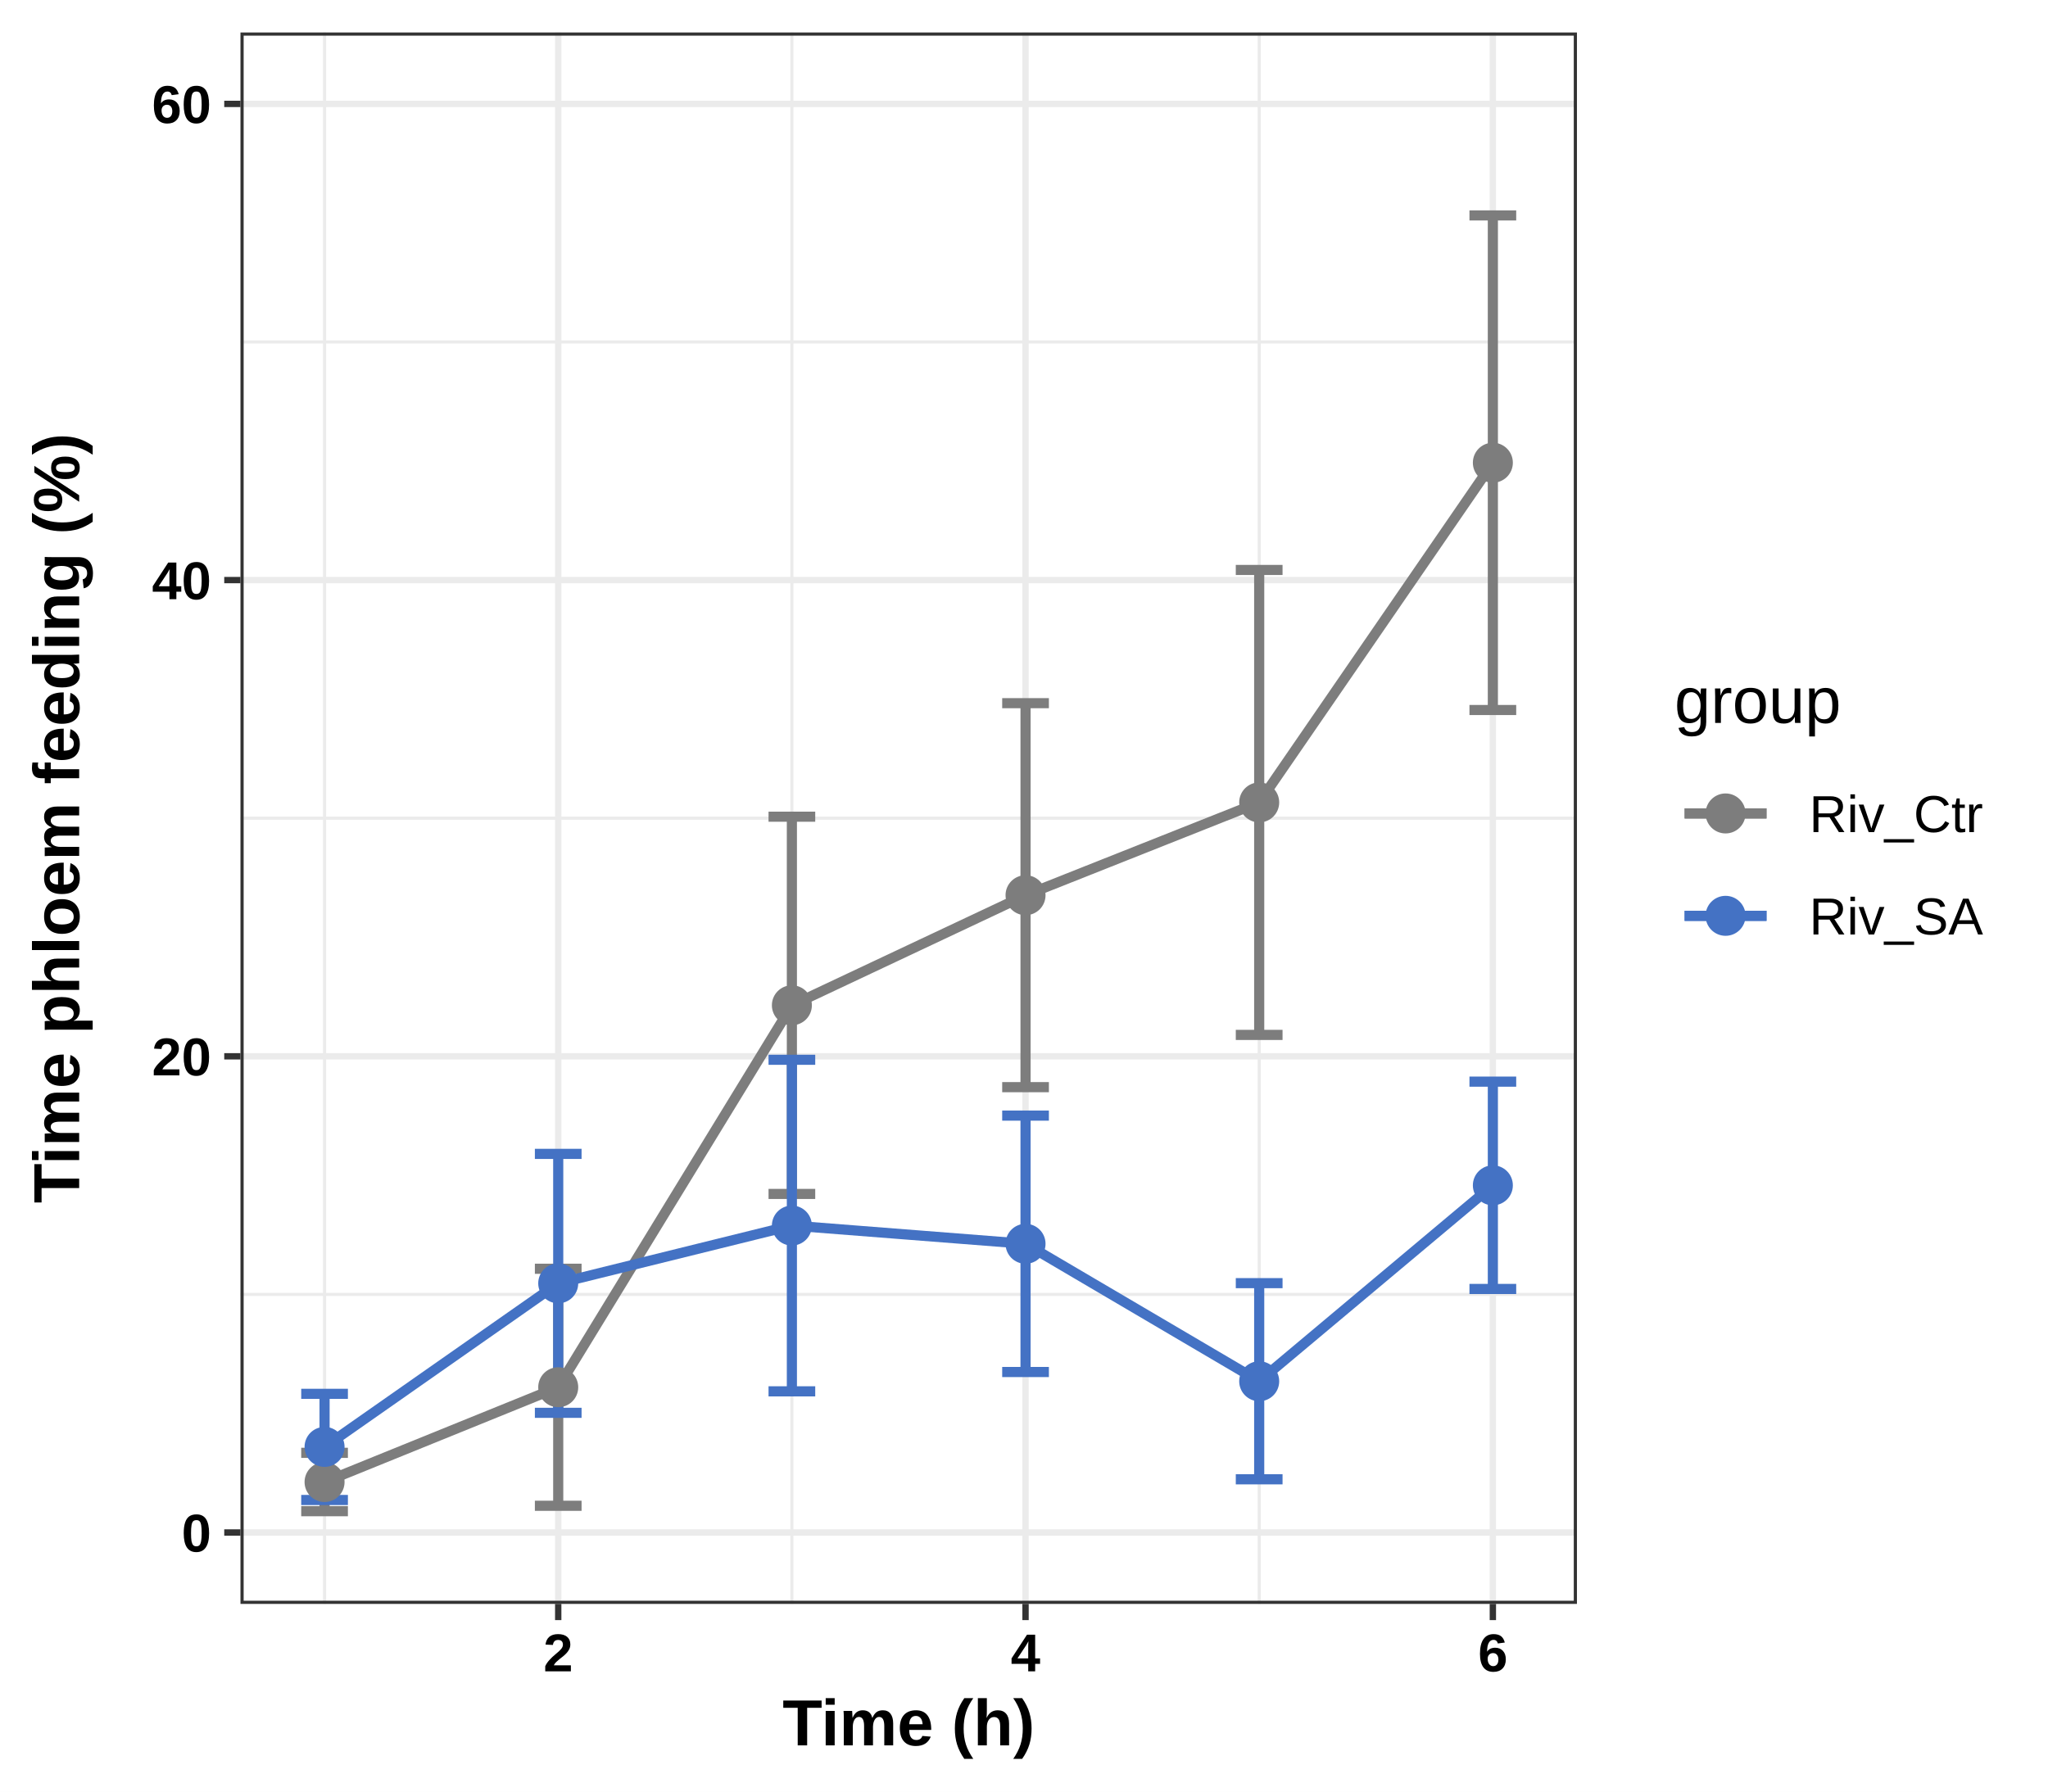
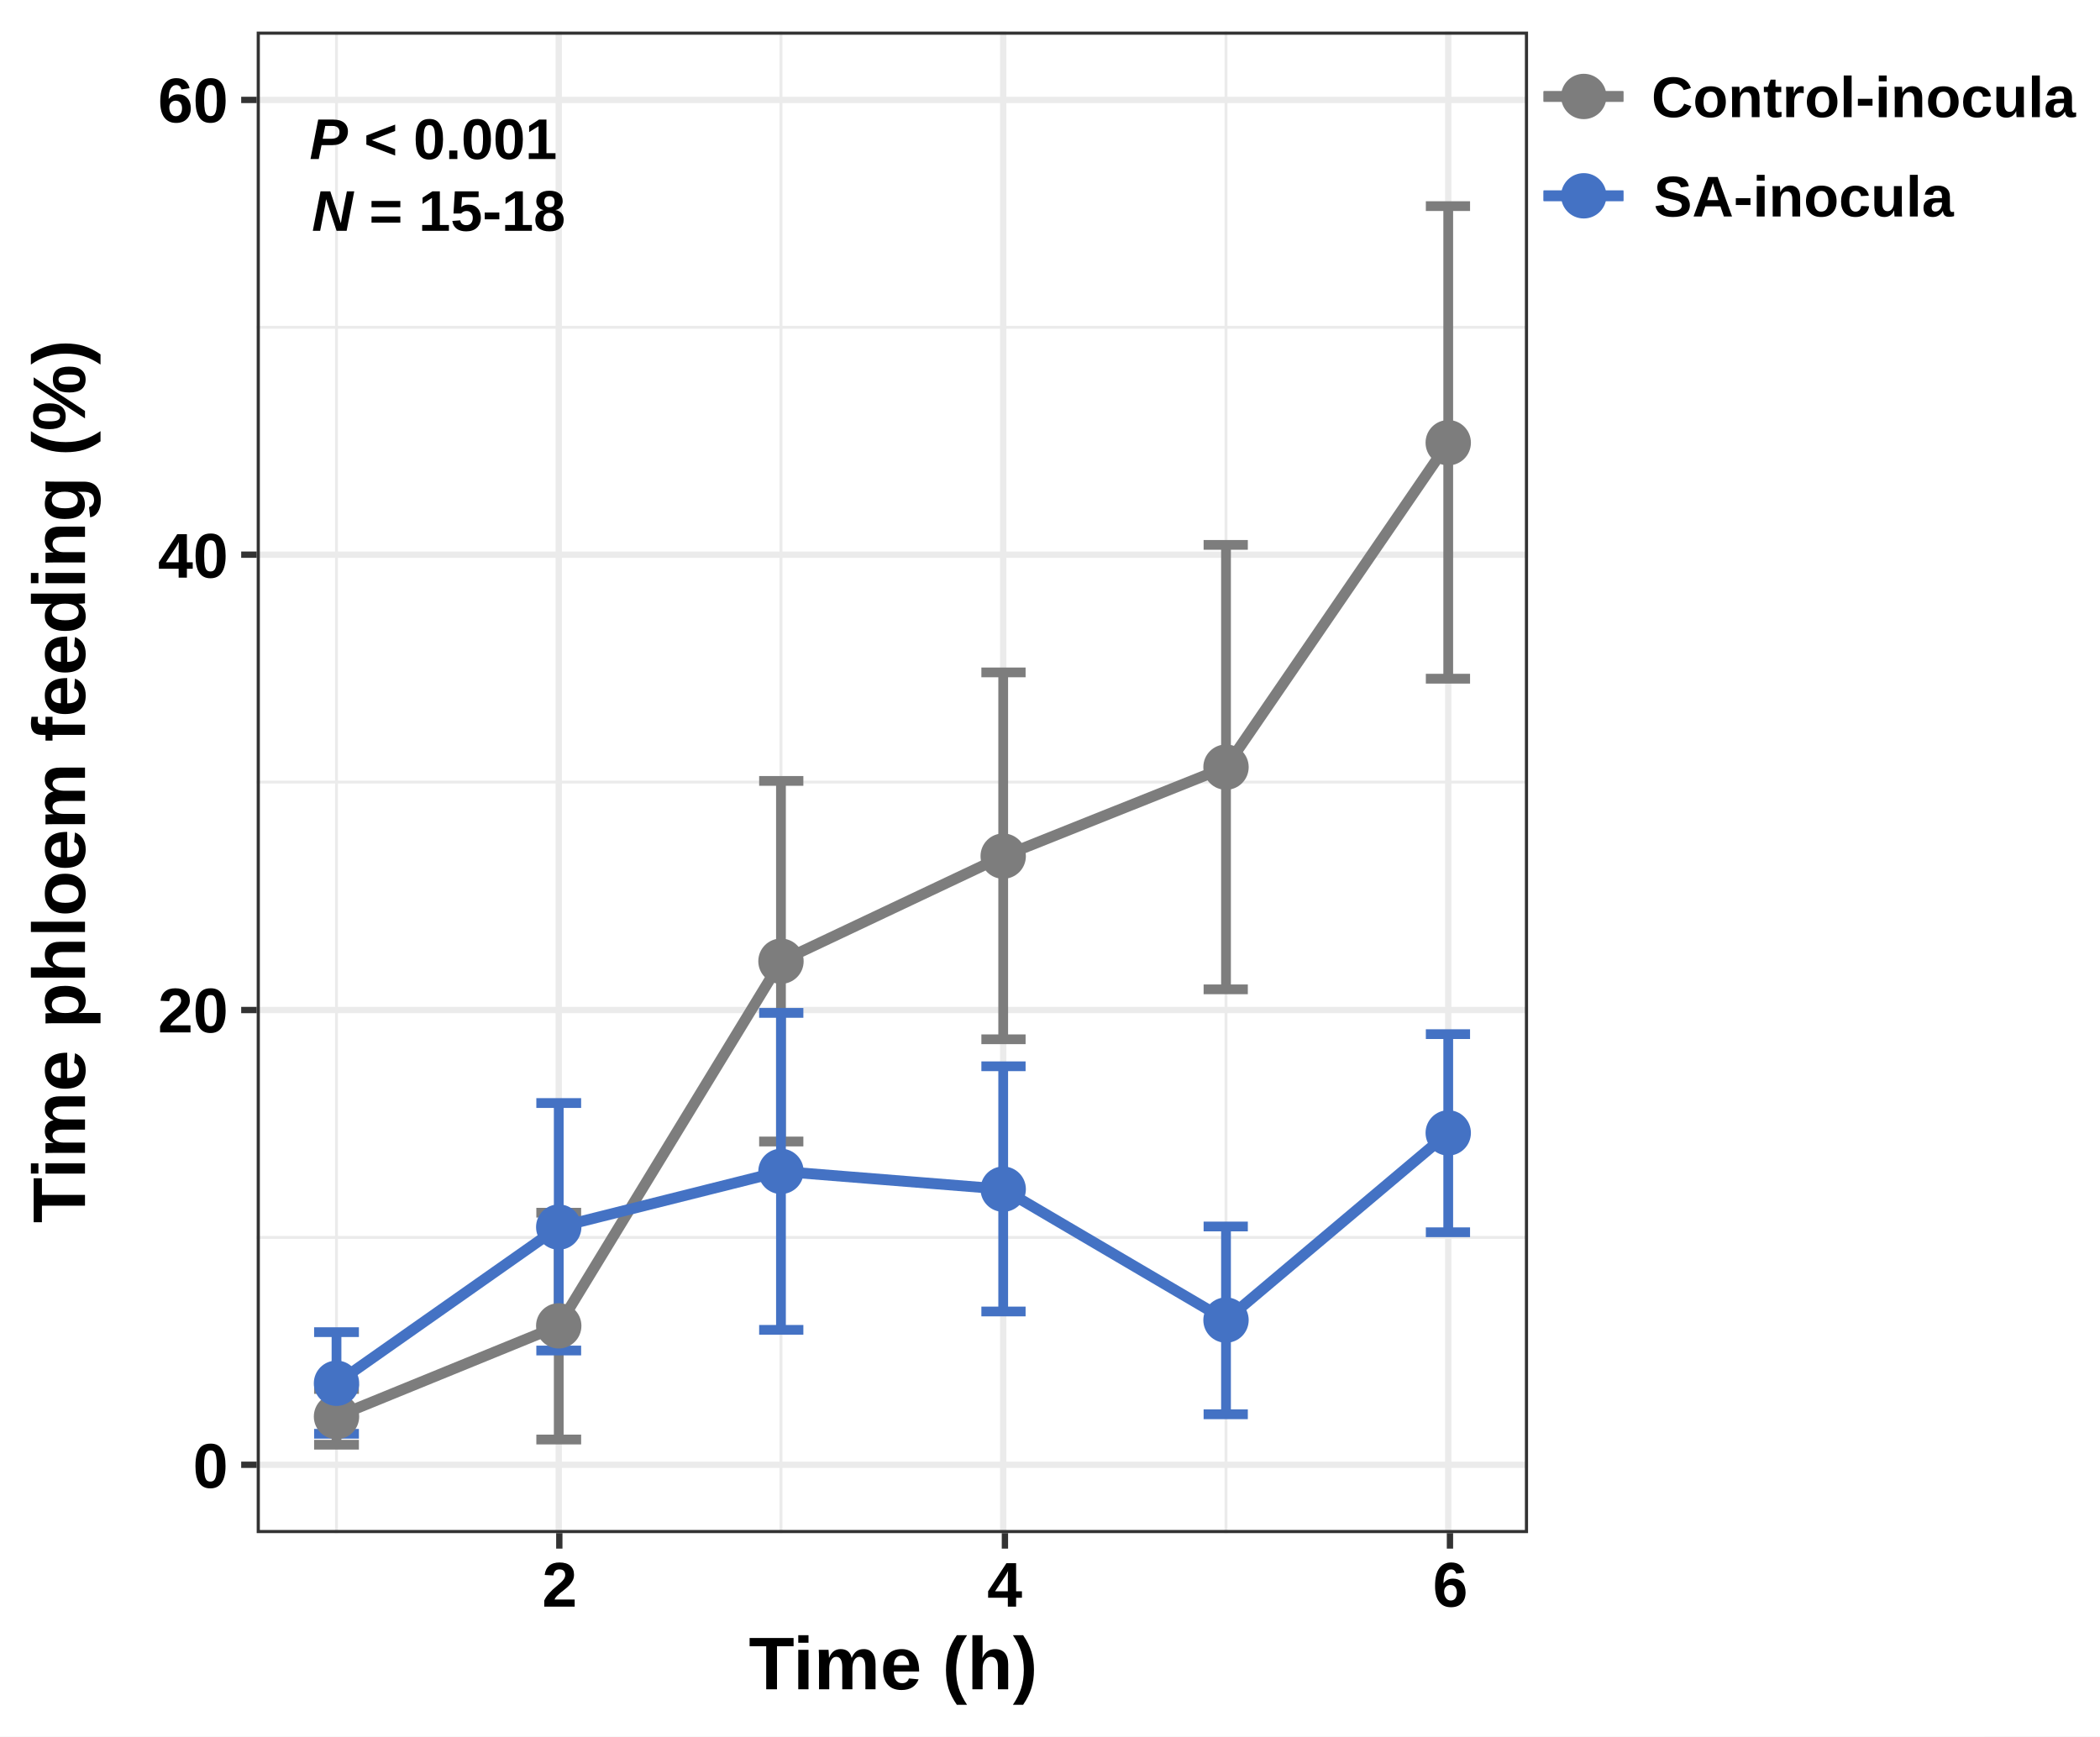
- <svg xmlns="http://www.w3.org/2000/svg" class="svglite" width="345.60pt" height="302.40pt" viewBox="0 0 345.60 302.40">
+ <svg xmlns="http://www.w3.org/2000/svg" id="Layer_1" data-name="Layer 1" version="1.1" viewBox="0 0 365.7 302.4">
  <defs>
-     <style type="text/css">
-     .svglite line, .svglite polyline, .svglite polygon, .svglite path, .svglite rect, .svglite circle {
-       fill: none;
-       stroke: #000000;
-       stroke-linecap: round;
-       stroke-linejoin: round;
-       stroke-miterlimit: 10.00;
-     }
-     .svglite text {
-       white-space: pre;
-     }
-   </style>
-   </defs>
-   <rect width="100%" height="100%" style="stroke: none; fill: #FFFFFF;" />
-   <defs>
-     <clipPath id="cpMC4wMHwzNDUuNjB8MC4wMHwzMDIuNDA=">
-       <rect x="0.00" y="0.00" width="345.60" height="302.40" />
+     <style>
+       .cls-1, .cls-2, .cls-3, .cls-4, .cls-5 {
+         fill: #000;
+         font-weight: 700;
+       }
+ 
+       .cls-1, .cls-3 {
+         font-size: 10px;
+       }
+ 
+       .cls-2 {
+         font-size: 13px;
+       }
+ 
+       .cls-2, .cls-6, .cls-3, .cls-4, .cls-5 {
+         font-family: Arial-BoldMT, Arial;
+       }
+ 
+       .cls-2, .cls-4, .cls-5 {
+         isolation: isolate;
+       }
+ 
+       .cls-7 {
+         letter-spacing: 0em;
+       }
+ 
+       .cls-8 {
+         clip-path: url(#clippath-2);
+       }
+ 
+       .cls-9, .cls-10, .cls-11, .cls-12, .cls-13, .cls-14, .cls-15, .cls-16, .cls-17, .cls-18, .cls-19 {
+         stroke-linejoin: round;
+       }
+ 
+       .cls-9, .cls-20, .cls-11, .cls-12, .cls-14, .cls-15, .cls-16, .cls-17, .cls-18 {
+         fill: none;
+       }
+ 
+       .cls-9, .cls-11, .cls-16, .cls-19 {
+         stroke-width: 1.1px;
+       }
+ 
+       .cls-9, .cls-18 {
+         stroke: #ebebeb;
+       }
+ 
+       .cls-10 {
+         fill: #7d7d7d;
+       }
+ 
+       .cls-10, .cls-13 {
+         stroke-width: .7px;
+       }
+ 
+       .cls-10, .cls-13, .cls-16, .cls-19 {
+         stroke-linecap: round;
+       }
+ 
+       .cls-10, .cls-14, .cls-15 {
+         stroke: #7d7d7d;
+       }
+ 
+       .cls-20, .cls-21 {
+         stroke-width: 0px;
+       }
+ 
+       .cls-22 {
+         clip-path: url(#clippath-1);
+       }
+ 
+       .cls-11, .cls-16 {
+         stroke: #333;
+       }
+ 
+       .cls-12, .cls-13, .cls-17 {
+         stroke: #4472c4;
+       }
+ 
+       .cls-12, .cls-15 {
+         stroke-width: 1.7px;
+       }
+ 
+       .cls-13 {
+         fill: #4472c4;
+       }
+ 
+       .cls-4 {
+         font-size: 13px;
+       }
+ 
+       .cls-23 {
+         letter-spacing: 0em;
+       }
+ 
+       .cls-24 {
+         clip-path: url(#clippath);
+       }
+ 
+       .cls-14, .cls-17 {
+         stroke-width: 1.9px;
+       }
+ 
+       .cls-25 {
+         font-family: Arial-BoldItalicMT, Arial;
+         font-style: italic;
+       }
+ 
+       .cls-5 {
+         font-size: 11px;
+       }
+ 
+       .cls-18 {
+         stroke-width: .5px;
+       }
+ 
+       .cls-21, .cls-19 {
+         fill: #fff;
+       }
+ 
+       .cls-19 {
+         stroke: #fff;
+       }
+ 
+       .cls-26 {
+         letter-spacing: 0em;
+       }
+     </style>
+     <clipPath id="clippath">
+       <rect class="cls-20" y="0" width="365.7" height="302.4" />
+     </clipPath>
+     <clipPath id="clippath-1">
+       <rect class="cls-20" x="44.7" y="5.5" width="221.4" height="261.5" />
+     </clipPath>
+     <clipPath id="clippath-2">
+       <rect class="cls-20" y="2.4" width="365.7" height="302.4" />
    </clipPath>
  </defs>
-   <g clip-path="url(#cpMC4wMHwzNDUuNjB8MC4wMHwzMDIuNDA=)">
-     <rect x="0.00" y="0.00" width="345.60" height="302.40" style="stroke-width: 1.07; stroke: #FFFFFF; fill: #FFFFFF;" />
+   <rect class="cls-21" y="0" width="345.6" height="302.4" />
+   <g class="cls-24">
+     <rect class="cls-19" y="0" width="365.7" height="302.4" />
  </g>
-   <defs>
-     <clipPath id="cpNDAuNTh8MjY2LjExfDUuNDh8MjcwLjcy">
-       <rect x="40.58" y="5.48" width="225.53" height="265.24" />
-     </clipPath>
-   </defs>
-   <g clip-path="url(#cpNDAuNTh8MjY2LjExfDUuNDh8MjcwLjcy)">
-     <rect x="40.58" y="5.48" width="225.53" height="265.24" style="stroke-width: 1.07; stroke: none; fill: #FFFFFF;" />
-     <polyline points="40.58,218.48 266.11,218.48 " style="stroke-width: 0.53; stroke: #EBEBEB; stroke-linecap: butt;" />
-     <polyline points="40.58,138.10 266.11,138.10 " style="stroke-width: 0.53; stroke: #EBEBEB; stroke-linecap: butt;" />
-     <polyline points="40.58,57.72 266.11,57.72 " style="stroke-width: 0.53; stroke: #EBEBEB; stroke-linecap: butt;" />
-     <polyline points="54.77,270.72 54.77,5.48 " style="stroke-width: 0.53; stroke: #EBEBEB; stroke-linecap: butt;" />
-     <polyline points="133.63,270.72 133.63,5.48 " style="stroke-width: 0.53; stroke: #EBEBEB; stroke-linecap: butt;" />
-     <polyline points="212.49,270.72 212.49,5.48 " style="stroke-width: 0.53; stroke: #EBEBEB; stroke-linecap: butt;" />
-     <polyline points="40.58,258.67 266.11,258.67 " style="stroke-width: 1.07; stroke: #EBEBEB; stroke-linecap: butt;" />
-     <polyline points="40.58,178.29 266.11,178.29 " style="stroke-width: 1.07; stroke: #EBEBEB; stroke-linecap: butt;" />
-     <polyline points="40.58,97.91 266.11,97.91 " style="stroke-width: 1.07; stroke: #EBEBEB; stroke-linecap: butt;" />
-     <polyline points="40.58,17.54 266.11,17.54 " style="stroke-width: 1.07; stroke: #EBEBEB; stroke-linecap: butt;" />
-     <polyline points="94.20,270.72 94.20,5.48 " style="stroke-width: 1.07; stroke: #EBEBEB; stroke-linecap: butt;" />
-     <polyline points="173.06,270.72 173.06,5.48 " style="stroke-width: 1.07; stroke: #EBEBEB; stroke-linecap: butt;" />
-     <polyline points="251.92,270.72 251.92,5.48 " style="stroke-width: 1.07; stroke: #EBEBEB; stroke-linecap: butt;" />
-     <polyline points="50.83,245.22 58.71,245.22 " style="stroke-width: 1.71; stroke: #7D7D7D; stroke-linecap: butt;" />
-     <polyline points="54.77,245.22 54.77,255.07 " style="stroke-width: 1.71; stroke: #7D7D7D; stroke-linecap: butt;" />
-     <polyline points="50.83,255.07 58.71,255.07 " style="stroke-width: 1.71; stroke: #7D7D7D; stroke-linecap: butt;" />
-     <polyline points="50.83,235.26 58.71,235.26 " style="stroke-width: 1.71; stroke: #4472C4; stroke-linecap: butt;" />
-     <polyline points="54.77,235.26 54.77,253.18 " style="stroke-width: 1.71; stroke: #4472C4; stroke-linecap: butt;" />
-     <polyline points="50.83,253.18 58.71,253.18 " style="stroke-width: 1.71; stroke: #4472C4; stroke-linecap: butt;" />
-     <polyline points="90.26,214.15 98.14,214.15 " style="stroke-width: 1.71; stroke: #7D7D7D; stroke-linecap: butt;" />
-     <polyline points="94.20,214.15 94.20,254.16 " style="stroke-width: 1.71; stroke: #7D7D7D; stroke-linecap: butt;" />
-     <polyline points="90.26,254.16 98.14,254.16 " style="stroke-width: 1.71; stroke: #7D7D7D; stroke-linecap: butt;" />
-     <polyline points="90.26,194.76 98.14,194.76 " style="stroke-width: 1.71; stroke: #4472C4; stroke-linecap: butt;" />
-     <polyline points="94.20,194.76 94.20,238.47 " style="stroke-width: 1.71; stroke: #4472C4; stroke-linecap: butt;" />
-     <polyline points="90.26,238.47 98.14,238.47 " style="stroke-width: 1.71; stroke: #4472C4; stroke-linecap: butt;" />
-     <polyline points="129.69,137.85 137.57,137.85 " style="stroke-width: 1.71; stroke: #7D7D7D; stroke-linecap: butt;" />
-     <polyline points="133.63,137.85 133.63,201.52 " style="stroke-width: 1.71; stroke: #7D7D7D; stroke-linecap: butt;" />
-     <polyline points="129.69,201.52 137.57,201.52 " style="stroke-width: 1.71; stroke: #7D7D7D; stroke-linecap: butt;" />
-     <polyline points="129.69,178.88 137.57,178.88 " style="stroke-width: 1.71; stroke: #4472C4; stroke-linecap: butt;" />
-     <polyline points="133.63,178.88 133.63,234.84 " style="stroke-width: 1.71; stroke: #4472C4; stroke-linecap: butt;" />
-     <polyline points="129.69,234.84 137.57,234.84 " style="stroke-width: 1.71; stroke: #4472C4; stroke-linecap: butt;" />
-     <polyline points="169.12,118.69 177.00,118.69 " style="stroke-width: 1.71; stroke: #7D7D7D; stroke-linecap: butt;" />
-     <polyline points="173.06,118.69 173.06,183.50 " style="stroke-width: 1.71; stroke: #7D7D7D; stroke-linecap: butt;" />
-     <polyline points="169.12,183.50 177.00,183.50 " style="stroke-width: 1.71; stroke: #7D7D7D; stroke-linecap: butt;" />
-     <polyline points="169.12,188.30 177.00,188.30 " style="stroke-width: 1.71; stroke: #4472C4; stroke-linecap: butt;" />
-     <polyline points="173.06,188.30 173.06,231.58 " style="stroke-width: 1.71; stroke: #4472C4; stroke-linecap: butt;" />
-     <polyline points="169.12,231.58 177.00,231.58 " style="stroke-width: 1.71; stroke: #4472C4; stroke-linecap: butt;" />
-     <polyline points="208.54,96.20 216.43,96.20 " style="stroke-width: 1.71; stroke: #7D7D7D; stroke-linecap: butt;" />
-     <polyline points="212.49,96.20 212.49,174.68 " style="stroke-width: 1.71; stroke: #7D7D7D; stroke-linecap: butt;" />
-     <polyline points="208.54,174.68 216.43,174.68 " style="stroke-width: 1.71; stroke: #7D7D7D; stroke-linecap: butt;" />
-     <polyline points="208.54,216.58 216.43,216.58 " style="stroke-width: 1.71; stroke: #4472C4; stroke-linecap: butt;" />
-     <polyline points="212.49,216.58 212.49,249.69 " style="stroke-width: 1.71; stroke: #4472C4; stroke-linecap: butt;" />
-     <polyline points="208.54,249.69 216.43,249.69 " style="stroke-width: 1.71; stroke: #4472C4; stroke-linecap: butt;" />
-     <polyline points="247.97,36.36 255.86,36.36 " style="stroke-width: 1.71; stroke: #7D7D7D; stroke-linecap: butt;" />
-     <polyline points="251.92,36.36 251.92,119.84 " style="stroke-width: 1.71; stroke: #7D7D7D; stroke-linecap: butt;" />
-     <polyline points="247.97,119.84 255.86,119.84 " style="stroke-width: 1.71; stroke: #7D7D7D; stroke-linecap: butt;" />
-     <polyline points="247.97,182.57 255.86,182.57 " style="stroke-width: 1.71; stroke: #4472C4; stroke-linecap: butt;" />
-     <polyline points="251.92,182.57 251.92,217.56 " style="stroke-width: 1.71; stroke: #4472C4; stroke-linecap: butt;" />
-     <polyline points="247.97,217.56 255.86,217.56 " style="stroke-width: 1.71; stroke: #4472C4; stroke-linecap: butt;" />
-     <polyline points="54.77,250.15 94.20,234.15 133.63,169.68 173.06,151.10 212.49,135.44 251.92,78.10 " style="stroke-width: 1.71; stroke: #7D7D7D; stroke-linecap: butt;" />
-     <polyline points="54.77,244.22 94.20,216.61 133.63,206.86 173.06,209.94 212.49,233.14 251.92,200.07 " style="stroke-width: 1.71; stroke: #4472C4; stroke-linecap: butt;" />
-     <circle cx="54.77" cy="250.15" r="3.02" style="stroke-width: 0.71; stroke: #7D7D7D; fill: #7D7D7D;" />
-     <circle cx="54.77" cy="244.22" r="3.02" style="stroke-width: 0.71; stroke: #4472C4; fill: #4472C4;" />
-     <circle cx="94.20" cy="234.15" r="3.02" style="stroke-width: 0.71; stroke: #7D7D7D; fill: #7D7D7D;" />
-     <circle cx="94.20" cy="216.61" r="3.02" style="stroke-width: 0.71; stroke: #4472C4; fill: #4472C4;" />
-     <circle cx="133.63" cy="169.68" r="3.02" style="stroke-width: 0.71; stroke: #7D7D7D; fill: #7D7D7D;" />
-     <circle cx="133.63" cy="206.86" r="3.02" style="stroke-width: 0.71; stroke: #4472C4; fill: #4472C4;" />
-     <circle cx="173.06" cy="151.10" r="3.02" style="stroke-width: 0.71; stroke: #7D7D7D; fill: #7D7D7D;" />
-     <circle cx="173.06" cy="209.94" r="3.02" style="stroke-width: 0.71; stroke: #4472C4; fill: #4472C4;" />
-     <circle cx="212.49" cy="135.44" r="3.02" style="stroke-width: 0.71; stroke: #7D7D7D; fill: #7D7D7D;" />
-     <circle cx="212.49" cy="233.14" r="3.02" style="stroke-width: 0.71; stroke: #4472C4; fill: #4472C4;" />
-     <circle cx="251.92" cy="78.10" r="3.02" style="stroke-width: 0.71; stroke: #7D7D7D; fill: #7D7D7D;" />
-     <circle cx="251.92" cy="200.07" r="3.02" style="stroke-width: 0.71; stroke: #4472C4; fill: #4472C4;" />
-     <rect x="40.58" y="5.48" width="225.53" height="265.24" style="stroke-width: 1.07; stroke: #333333;" />
+   <g class="cls-22">
+     <g>
+       <rect class="cls-21" x="44.7" y="5.5" width="221.4" height="261.5" />
+       <line class="cls-18" x1="44.7" y1="215.5" x2="266.1" y2="215.5" />
+       <line class="cls-18" x1="44.7" y1="136.2" x2="266.1" y2="136.2" />
+       <line class="cls-18" x1="44.7" y1="57" x2="266.1" y2="57" />
+       <line class="cls-18" x1="58.6" y1="267" x2="58.6" y2="5.5" />
+       <line class="cls-18" x1="136" y1="267" x2="136" y2="5.5" />
+       <line class="cls-18" x1="213.5" y1="267" x2="213.5" y2="5.5" />
+       <line class="cls-9" x1="44.7" y1="255.1" x2="266.1" y2="255.1" />
+       <line class="cls-9" x1="44.7" y1="175.9" x2="266.1" y2="175.9" />
+       <line class="cls-9" x1="44.7" y1="96.6" x2="266.1" y2="96.6" />
+       <line class="cls-9" x1="44.7" y1="17.4" x2="266.1" y2="17.4" />
+       <line class="cls-9" x1="97.3" y1="267" x2="97.3" y2="5.5" />
+       <line class="cls-9" x1="174.7" y1="267" x2="174.7" y2="5.5" />
+       <line class="cls-9" x1="252.2" y1="267" x2="252.2" y2="5.5" />
+       <line class="cls-15" x1="54.7" y1="241.9" x2="62.5" y2="241.9" />
+       <line class="cls-15" x1="58.6" y1="241.9" x2="58.6" y2="251.6" />
+       <line class="cls-15" x1="54.7" y1="251.6" x2="62.5" y2="251.6" />
+       <line class="cls-12" x1="54.7" y1="232" x2="62.5" y2="232" />
+       <line class="cls-12" x1="58.6" y1="232" x2="58.6" y2="249.7" />
+       <line class="cls-12" x1="54.7" y1="249.7" x2="62.5" y2="249.7" />
+       <line class="cls-15" x1="93.4" y1="211.2" x2="101.2" y2="211.2" />
+       <line class="cls-15" x1="97.3" y1="211.2" x2="97.3" y2="250.7" />
+       <line class="cls-15" x1="93.4" y1="250.7" x2="101.2" y2="250.7" />
+       <line class="cls-12" x1="93.4" y1="192.1" x2="101.2" y2="192.1" />
+       <line class="cls-12" x1="97.3" y1="192.1" x2="97.3" y2="235.2" />
+       <line class="cls-12" x1="93.4" y1="235.2" x2="101.2" y2="235.2" />
+       <line class="cls-15" x1="132.2" y1="136" x2="139.9" y2="136" />
+       <line class="cls-15" x1="136" y1="136" x2="136" y2="198.8" />
+       <line class="cls-15" x1="132.2" y1="198.8" x2="139.9" y2="198.8" />
+       <line class="cls-12" x1="132.2" y1="176.4" x2="139.9" y2="176.4" />
+       <line class="cls-12" x1="136" y1="176.4" x2="136" y2="231.6" />
+       <line class="cls-12" x1="132.2" y1="231.6" x2="139.9" y2="231.6" />
+       <line class="cls-15" x1="170.9" y1="117.1" x2="178.6" y2="117.1" />
+       <line class="cls-15" x1="174.7" y1="117.1" x2="174.7" y2="181" />
+       <line class="cls-15" x1="170.9" y1="181" x2="178.6" y2="181" />
+       <line class="cls-12" x1="170.9" y1="185.7" x2="178.6" y2="185.7" />
+       <line class="cls-12" x1="174.7" y1="185.7" x2="174.7" y2="228.4" />
+       <line class="cls-12" x1="170.9" y1="228.4" x2="178.6" y2="228.4" />
+       <line class="cls-15" x1="209.6" y1="94.9" x2="217.3" y2="94.9" />
+       <line class="cls-15" x1="213.5" y1="94.9" x2="213.5" y2="172.3" />
+       <line class="cls-15" x1="209.6" y1="172.3" x2="217.3" y2="172.3" />
+       <line class="cls-12" x1="209.6" y1="213.6" x2="217.3" y2="213.6" />
+       <line class="cls-12" x1="213.5" y1="213.6" x2="213.5" y2="246.3" />
+       <line class="cls-12" x1="209.6" y1="246.3" x2="217.3" y2="246.3" />
+       <line class="cls-15" x1="248.3" y1="35.9" x2="256" y2="35.9" />
+       <line class="cls-15" x1="252.2" y1="35.9" x2="252.2" y2="118.2" />
+       <line class="cls-15" x1="248.3" y1="118.2" x2="256" y2="118.2" />
+       <line class="cls-12" x1="248.3" y1="180.1" x2="256" y2="180.1" />
+       <line class="cls-12" x1="252.2" y1="180.1" x2="252.2" y2="214.6" />
+       <line class="cls-12" x1="248.3" y1="214.6" x2="256" y2="214.6" />
+       <polyline class="cls-14" points="58.6 246.7 97.3 230.9 136 167.4 174.7 149.1 213.5 133.6 252.2 77.1" />
+       <polyline class="cls-17" points="58.6 240.9 97.3 213.7 136 204 174.7 207.1 213.5 229.9 252.2 197.3" />
+       <circle class="cls-10" cx="58.6" cy="246.7" r="3.6" />
+       <circle class="cls-13" cx="58.6" cy="240.9" r="3.6" />
+       <circle class="cls-10" cx="97.3" cy="230.9" r="3.6" />
+       <circle class="cls-13" cx="97.3" cy="213.7" r="3.6" />
+       <circle class="cls-10" cx="136" cy="167.4" r="3.6" />
+       <circle class="cls-13" cx="136" cy="204" r="3.6" />
+       <circle class="cls-10" cx="174.7" cy="149.1" r="3.6" />
+       <circle class="cls-13" cx="174.7" cy="207.1" r="3.6" />
+       <circle class="cls-10" cx="213.5" cy="133.6" r="3.6" />
+       <circle class="cls-13" cx="213.5" cy="229.9" r="3.6" />
+       <circle class="cls-10" cx="252.2" cy="77.1" r="3.6" />
+       <circle class="cls-13" cx="252.2" cy="197.3" r="3.6" />
+       <rect class="cls-16" x="44.7" y="5.5" width="221.4" height="261.5" />
+     </g>
  </g>
-   <g clip-path="url(#cpMC4wMHwzNDUuNjB8MC4wMHwzMDIuNDA=)">
-     <text x="35.65" y="261.89" text-anchor="end" style="font-size: 9.00px; font-weight: bold; font-family: &quot;Arial&quot;;" textLength="5.00px" lengthAdjust="spacingAndGlyphs">0</text>
-     <text x="35.65" y="181.51" text-anchor="end" style="font-size: 9.00px; font-weight: bold; font-family: &quot;Arial&quot;;" textLength="10.01px" lengthAdjust="spacingAndGlyphs">20</text>
-     <text x="35.65" y="101.14" text-anchor="end" style="font-size: 9.00px; font-weight: bold; font-family: &quot;Arial&quot;;" textLength="10.01px" lengthAdjust="spacingAndGlyphs">40</text>
-     <text x="35.65" y="20.76" text-anchor="end" style="font-size: 9.00px; font-weight: bold; font-family: &quot;Arial&quot;;" textLength="10.01px" lengthAdjust="spacingAndGlyphs">60</text>
-     <polyline points="37.84,258.67 40.58,258.67 " style="stroke-width: 1.07; stroke: #333333; stroke-linecap: butt;" />
-     <polyline points="37.84,178.29 40.58,178.29 " style="stroke-width: 1.07; stroke: #333333; stroke-linecap: butt;" />
-     <polyline points="37.84,97.91 40.58,97.91 " style="stroke-width: 1.07; stroke: #333333; stroke-linecap: butt;" />
-     <polyline points="37.84,17.54 40.58,17.54 " style="stroke-width: 1.07; stroke: #333333; stroke-linecap: butt;" />
-     <polyline points="94.20,273.46 94.20,270.72 " style="stroke-width: 1.07; stroke: #333333; stroke-linecap: butt;" />
-     <polyline points="173.06,273.46 173.06,270.72 " style="stroke-width: 1.07; stroke: #333333; stroke-linecap: butt;" />
-     <polyline points="251.92,273.46 251.92,270.72 " style="stroke-width: 1.07; stroke: #333333; stroke-linecap: butt;" />
-     <text x="94.20" y="282.10" text-anchor="middle" style="font-size: 9.00px; font-weight: bold; font-family: &quot;Arial&quot;;" textLength="5.00px" lengthAdjust="spacingAndGlyphs">2</text>
-     <text x="173.06" y="282.10" text-anchor="middle" style="font-size: 9.00px; font-weight: bold; font-family: &quot;Arial&quot;;" textLength="5.00px" lengthAdjust="spacingAndGlyphs">4</text>
-     <text x="251.92" y="282.10" text-anchor="middle" style="font-size: 9.00px; font-weight: bold; font-family: &quot;Arial&quot;;" textLength="5.00px" lengthAdjust="spacingAndGlyphs">6</text>
-     <text x="153.34" y="294.60" text-anchor="middle" style="font-size: 11.00px; font-weight: bold; font-family: &quot;Arial&quot;;" textLength="42.59px" lengthAdjust="spacingAndGlyphs">Time (h)</text>
-     <text transform="translate(13.36,138.10) rotate(-90)" text-anchor="middle" style="font-size: 11.00px; font-weight: bold; font-family: &quot;Arial&quot;;" textLength="130.01px" lengthAdjust="spacingAndGlyphs">Time phloem feeding (%)</text>
-     <rect x="277.07" y="107.50" width="63.05" height="61.19" style="stroke-width: 1.07; stroke: none; fill: #FFFFFF;" />
-     <text x="282.55" y="122.02" style="font-size: 11.00px; font-family: &quot;Arial&quot;;" textLength="28.14px" lengthAdjust="spacingAndGlyphs">group</text>
-     <rect x="282.55" y="128.66" width="17.28" height="17.28" style="stroke-width: 1.07; stroke: none; fill: #FFFFFF;" />
-     <line x1="284.28" y1="137.30" x2="298.10" y2="137.30" style="stroke-width: 1.71; stroke: #7D7D7D; stroke-linecap: butt;" />
-     <line x1="284.28" y1="137.30" x2="298.10" y2="137.30" style="stroke-width: 1.71; stroke: #7D7D7D; stroke-linecap: butt;" />
-     <circle cx="291.19" cy="137.30" r="3.02" style="stroke-width: 0.71; stroke: #7D7D7D; fill: #7D7D7D;" />
-     <rect x="282.55" y="145.94" width="17.28" height="17.28" style="stroke-width: 1.07; stroke: none; fill: #FFFFFF;" />
-     <line x1="284.28" y1="154.58" x2="298.10" y2="154.58" style="stroke-width: 1.71; stroke: #4472C4; stroke-linecap: butt;" />
-     <line x1="284.28" y1="154.58" x2="298.10" y2="154.58" style="stroke-width: 1.71; stroke: #4472C4; stroke-linecap: butt;" />
-     <circle cx="291.19" cy="154.58" r="3.02" style="stroke-width: 0.71; stroke: #4472C4; fill: #4472C4;" />
-     <text x="305.31" y="140.45" style="font-size: 8.80px; font-family: &quot;Arial&quot;;" textLength="29.33px" lengthAdjust="spacingAndGlyphs">Riv_Ctr</text>
-     <text x="305.31" y="157.73" style="font-size: 8.80px; font-family: &quot;Arial&quot;;" textLength="29.33px" lengthAdjust="spacingAndGlyphs">Riv_SA</text>
+   <g class="cls-8">
+     <g>
+       <text class="cls-5" transform="translate(33.6 259.1)">
+         <tspan x="0" y="0">0</tspan>
+       </text>
+       <text class="cls-5" transform="translate(27.5 179.8)">
+         <tspan x="0" y="0">20</tspan>
+       </text>
+       <text class="cls-5" transform="translate(27.5 100.6)">
+         <tspan x="0" y="0">40</tspan>
+       </text>
+       <text class="cls-5" transform="translate(27.5 21.3)">
+         <tspan x="0" y="0">60</tspan>
+       </text>
+       <line class="cls-11" x1="42" y1="255.1" x2="44.7" y2="255.1" />
+       <line class="cls-11" x1="42" y1="175.9" x2="44.7" y2="175.9" />
+       <line class="cls-11" x1="42" y1="96.6" x2="44.7" y2="96.6" />
+       <line class="cls-11" x1="42" y1="17.4" x2="44.7" y2="17.4" />
+       <line class="cls-11" x1="97.4" y1="269.7" x2="97.4" y2="267" />
+       <line class="cls-11" x1="175" y1="269.7" x2="175" y2="267" />
+       <line class="cls-11" x1="252.5" y1="269.7" x2="252.5" y2="267" />
+       <text class="cls-5" transform="translate(94.4 279.8)">
+         <tspan x="0" y="0">2</tspan>
+       </text>
+       <text class="cls-5" transform="translate(171.9 279.8)">
+         <tspan x="0" y="0">4</tspan>
+       </text>
+       <text class="cls-5" transform="translate(249.5 279.8)">
+         <tspan x="0" y="0">6</tspan>
+       </text>
+       <text class="cls-4" transform="translate(130.4 294.2)">
+         <tspan x="0" y="0">Time</tspan>
+         <tspan class="cls-7" x="30.3" y="0"> </tspan>
+         <tspan x="33.7" y="0">(h)</tspan>
+       </text>
+       <text class="cls-2" transform="translate(14.8 213) rotate(-90)">
+         <tspan x="0" y="0">Time</tspan>
+         <tspan class="cls-23" x="30.4" y="0"> </tspan>
+         <tspan x="33.9" y="0">phloem</tspan>
+         <tspan class="cls-23" x="80.2" y="0"> </tspan>
+         <tspan x="83.8" y="0">feeding</tspan>
+         <tspan class="cls-26" x="130" y="0"> </tspan>
+         <tspan x="133.6" y="0">(%)</tspan>
+       </text>
+       <rect class="cls-21" x="267.1" y="8.2" width="17.3" height="17.3" />
+       <line class="cls-15" x1="268.8" y1="16.8" x2="282.7" y2="16.8" />
+       <line class="cls-14" x1="268.8" y1="16.8" x2="282.7" y2="16.8" />
+       <ellipse class="cls-10" cx="275.8" cy="16.8" rx="3.6" ry="3.6" />
+       <rect class="cls-21" x="267.1" y="25.5" width="17.3" height="17.3" />
+       <line class="cls-12" x1="268.8" y1="34.1" x2="282.7" y2="34.1" />
+       <line class="cls-17" x1="268.8" y1="34.1" x2="282.7" y2="34.1" />
+       <ellipse class="cls-13" cx="275.8" cy="34.1" rx="3.6" ry="3.6" />
+       <text class="cls-3" transform="translate(288 37.7)">
+         <tspan x="0" y="0">SA-inocula</tspan>
+       </text>
+       <text class="cls-3" transform="translate(287.6 20.4) scale(1 1)">
+         <tspan x="0" y="0">Control-inocula</tspan>
+       </text>
+     </g>
  </g>
+   <text class="cls-1" transform="translate(53.9 27.7)">
+     <tspan class="cls-25" x="0" y="0">P</tspan>
+     <tspan class="cls-6" x="6.7" y="0" xml:space="preserve"> &lt; 0.001</tspan>
+   </text>
+   <text class="cls-1" transform="translate(54.3 40.2)">
+     <tspan class="cls-25" x="0" y="0">N</tspan>
+     <tspan class="cls-6" x="7.2" y="0" xml:space="preserve"> = 15-18</tspan>
+   </text>
</svg>
